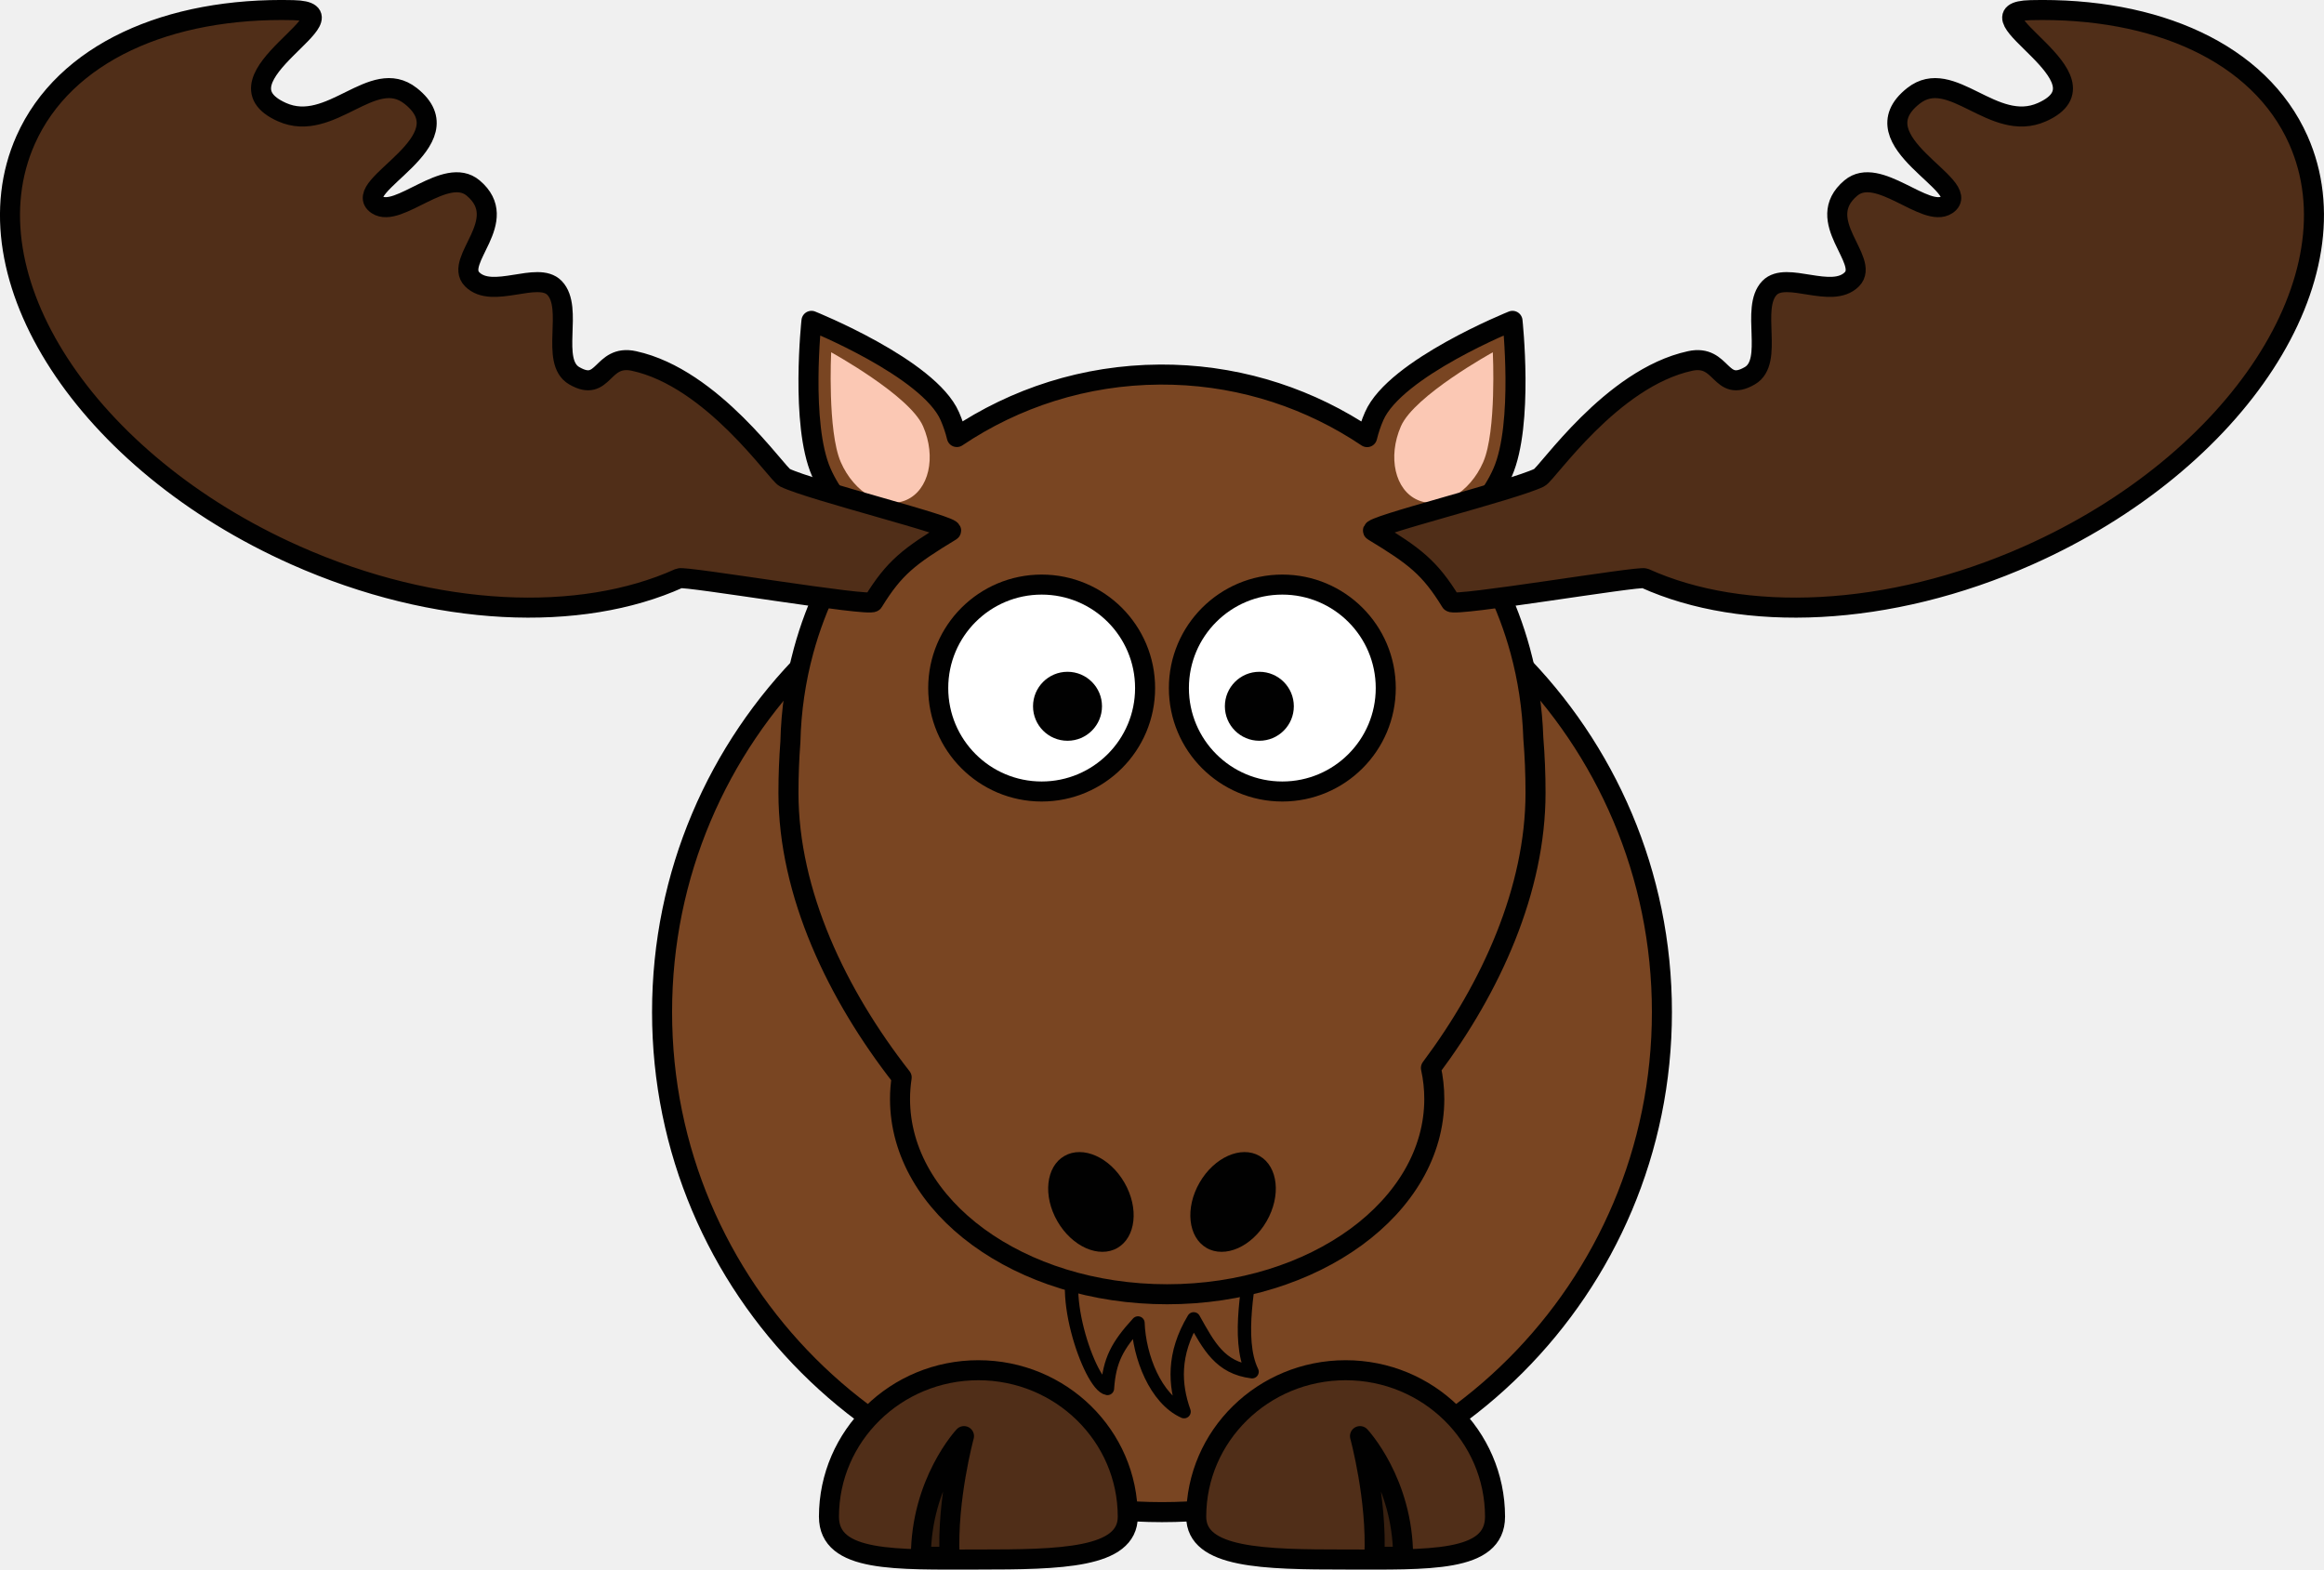
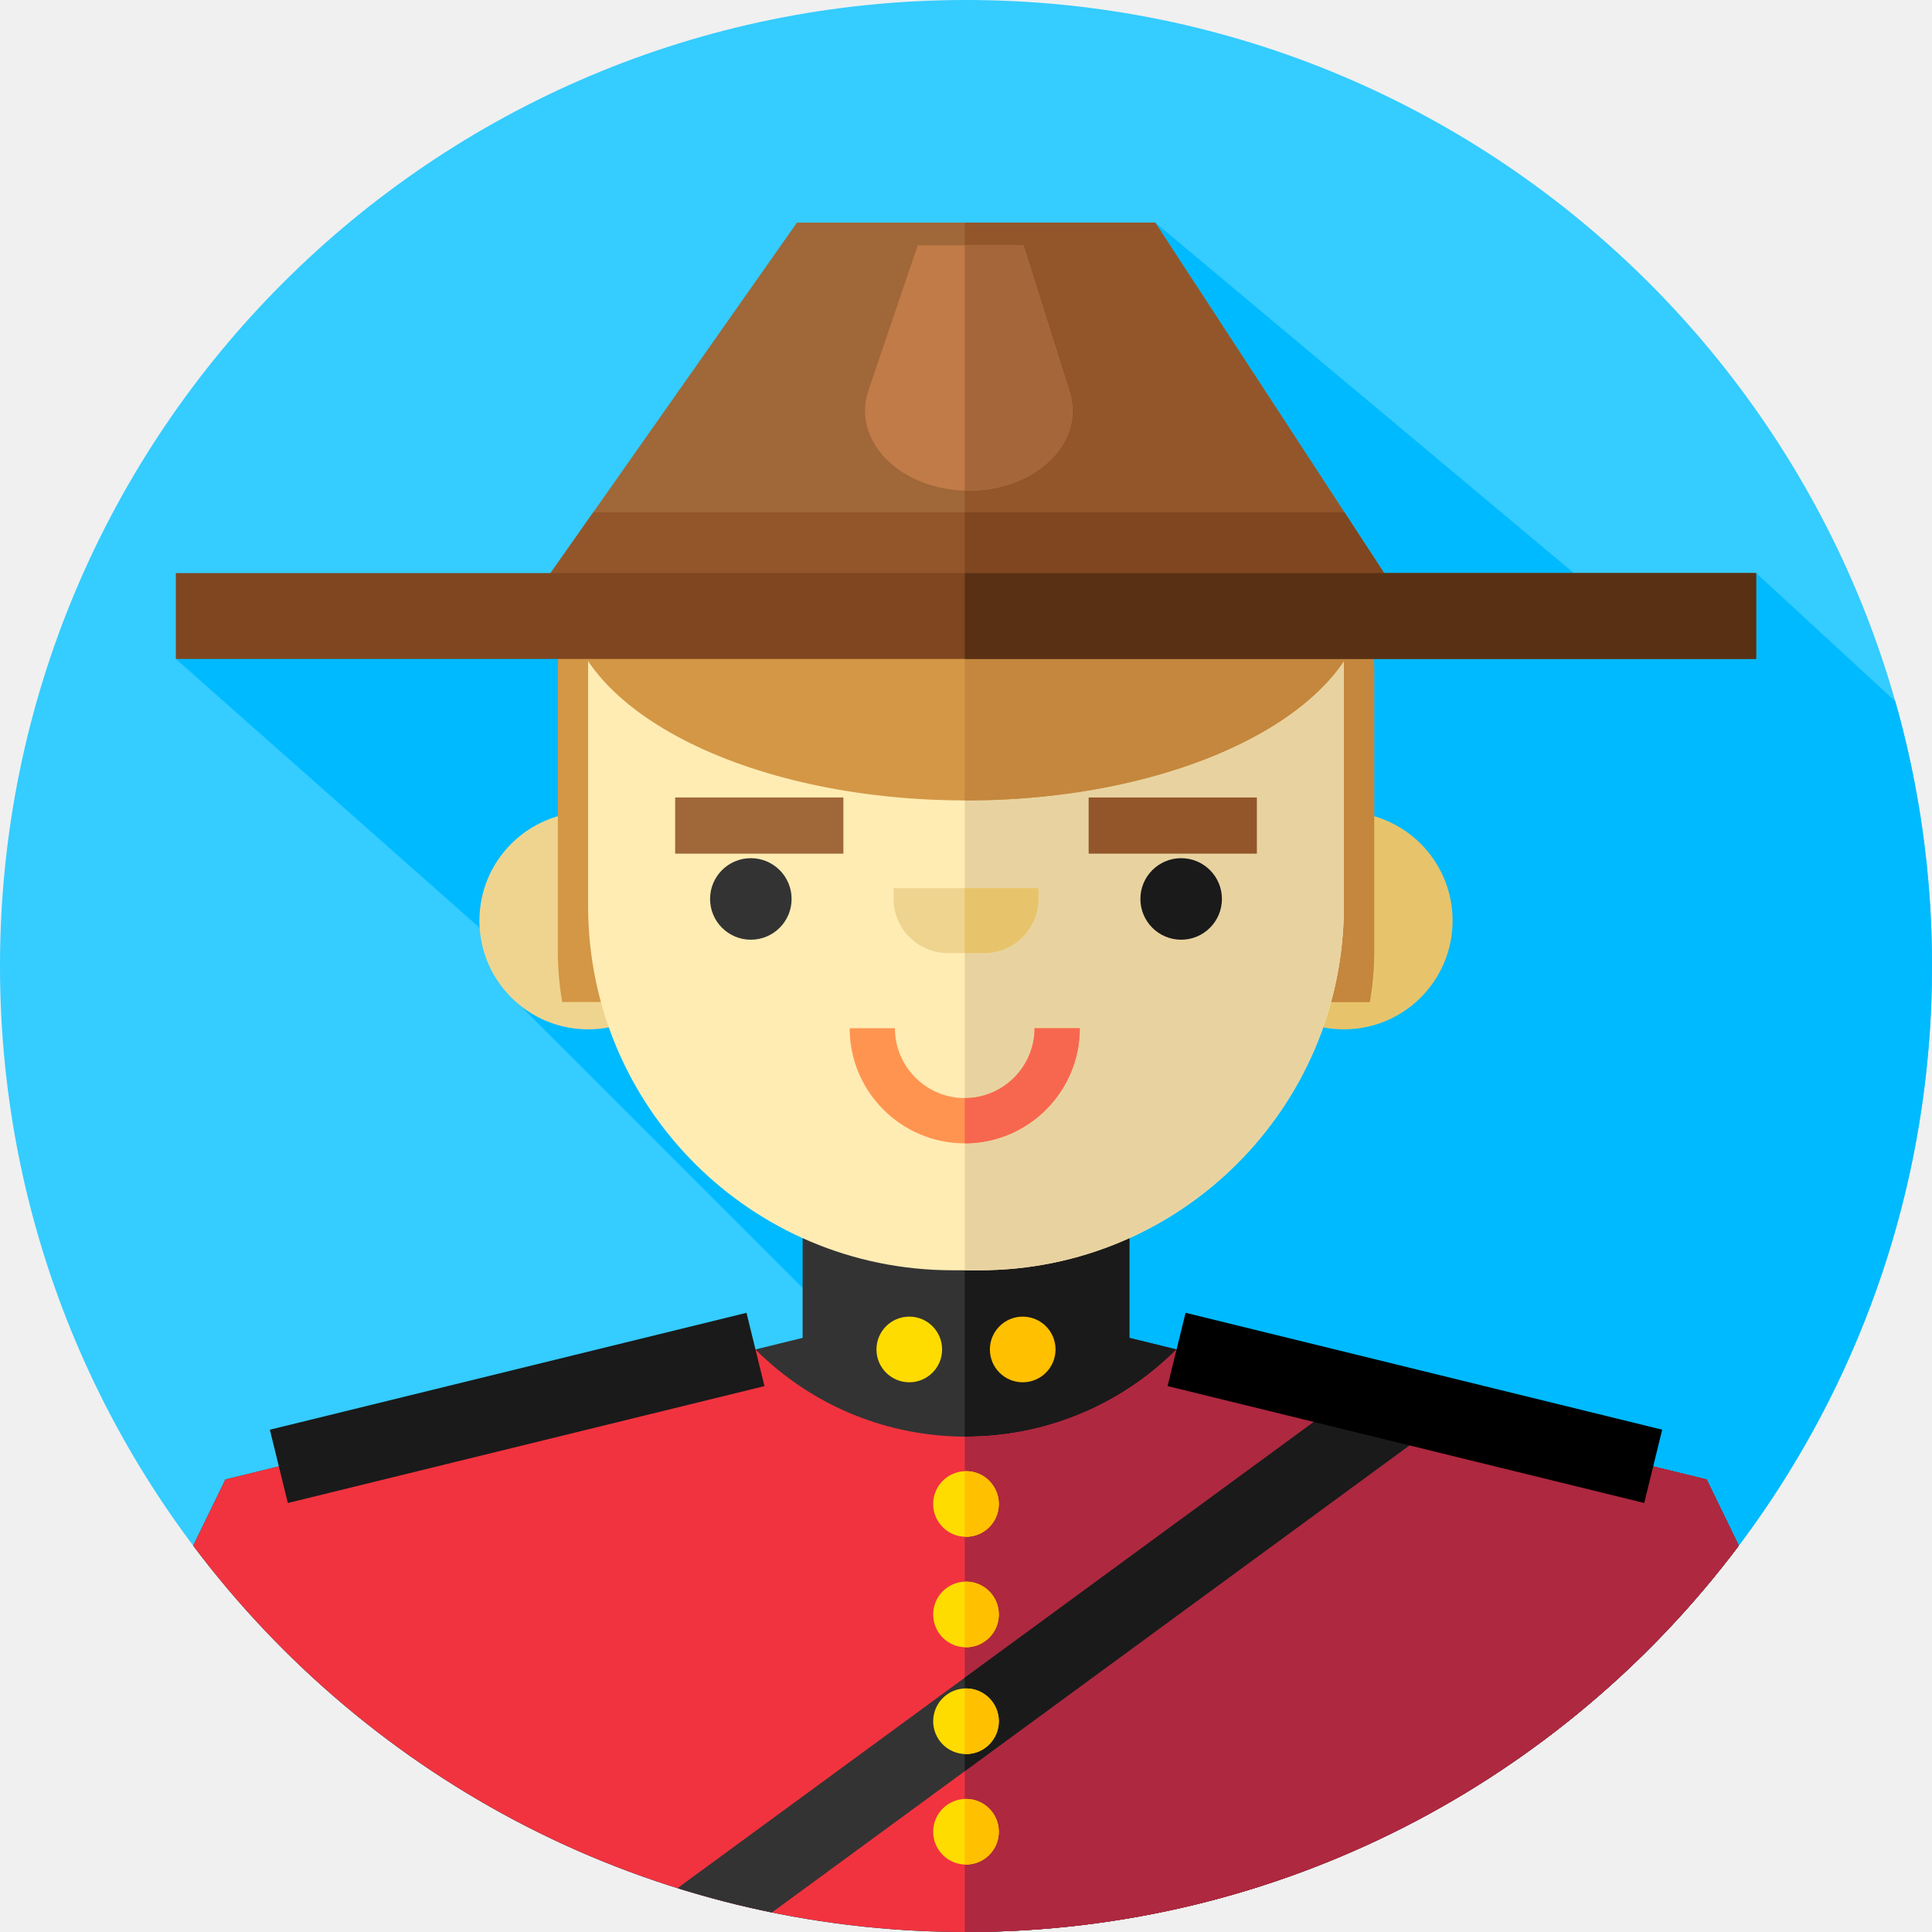
- <svg xmlns="http://www.w3.org/2000/svg" enable-background="new 0 0 695.963 470.07" viewBox="0 0 695.963 470.07">
-   <g transform="translate(-183.13 -370.09)">
-     <path d="m680.82 673.19c0.024 82.702-67.013 149.76-149.71 149.76s-149.74-67.056-149.71-149.76c-0.025-82.702 67.012-149.76 149.71-149.76s149.74 67.056 149.71 149.76z" fill="#794522" stroke="#010101" stroke-linecap="round" stroke-linejoin="round" stroke-width="6" />
-     <path d="m507.161,745.297c-8.482,8.43 2.326,39.791 7.615,40.619 .566-8.409 2.96-12.866 9.145-19.614 .363,10.06 5.273,22.746 13.799,26.562-2.828-7.944-3.468-17.241 2.882-27.796 4.598,8.204 7.899,14.628 17.485,15.836-4.831-9.832-.629-27.697.11-35.341" fill="#794522" stroke="#010101" stroke-linecap="round" stroke-linejoin="round" stroke-width="4" />
-     <path d="m642.971,607.522c0-5.553-.221-11.019-.661-16.38-.296-9.03-1.64-17.79-3.915-26.162-3.764-13.849-10.088-26.617-18.4-37.783 5.332-3.255 10.117-8.715 13.159-15.701 6.284-14.431 2.923-45.314 2.923-45.314s-35.147,14.116-41.431,28.547c-.906,2.082-1.603,4.184-2.108,6.272-16.757-11.26-36.692-18.058-58.161-18.688-1.082-.022-2.167-.041-3.267-.041l-.678-.004c-22.454.131-43.327,7.001-60.759,18.704-.506-2.079-1.199-4.171-2.102-6.243-6.283-14.432-41.432-28.547-41.432-28.547s-3.36,30.883 2.924,45.314c3.036,6.973 7.809,12.425 13.128,15.682-8.325,11.179-14.657,23.965-18.422,37.834-2.366,8.717-3.729,17.855-3.942,27.281-.38,4.993-.582,10.071-.582,15.228 0,30.135 14.564,60.525 33.906,85.234-.317,2.117-.494,4.268-.494,6.447 0,32.309 35.818,58.5 80,58.5s80-26.191 80-58.5c0-3.154-.352-6.248-1.009-9.268 18.075-24.178 31.323-53.414 31.323-82.412z" fill="#794522" stroke="#010101" stroke-linecap="round" stroke-linejoin="round" stroke-width="6" />
-     <path d="m459.56 497.75c4.021 9.236 1.765 19.125-5.041 22.089s-15.583-2.122-19.604-11.358-2.88-32.889-2.88-32.889 23.503 12.921 27.525 22.158z" fill="#fbc8b4" />
-     <path d="m602.66 497.75c-4.021 9.236-1.765 19.125 5.041 22.089s15.583-2.122 19.604-11.358 2.88-32.889 2.88-32.889-23.503 12.921-27.525 22.158z" fill="#fbc8b4" />
-     <path d="m306.09 398.8c17.393 13.709-18.531 27.054-9.997 32.641 6.357 4.16 20.579-11.899 28.741-5.034 11.642 9.793-5.97 21.654-0.292 27.344 6.067 6.078 19.613-2.612 24.637 2.555 5.86 6.029-1.455 22.01 5.901 26.303 9.069 5.293 8.086-6.539 17.899-4.411 23.62 5.123 42.771 33.761 45.178 34.94 7.772 3.808 51.806 14.702 49.74 15.956-12.501 7.584-16.938 10.966-23.267 21.26-0.951 1.547-56.394-7.839-58.086-7.074-29.472 13.334-72.822 11.844-114.91-6.875-62.782-27.924-98.97-83.615-80.83-124.39 11.633-26.144 42.773-39.807 80.173-38.887 20.929 0.517-25.912 20.53-3.386 30.549 14.615 6.502 27.114-13.846 38.495-4.876z" fill="#502e18" stroke="#010101" stroke-linejoin="round" stroke-width="6" />
-     <path d="m756.14 398.8c-17.391 13.709 18.528 27.054 9.995 32.641-6.355 4.16-20.576-11.899-28.737-5.034-11.641 9.793 5.97 21.654 0.293 27.344-6.066 6.078-19.61-2.612-24.634 2.555-5.859 6.029 1.454 22.01-5.9 26.303-9.067 5.293-8.085-6.539-17.896-4.411-23.617 5.123-42.766 33.761-45.172 34.94-7.771 3.808-51.8 14.702-49.733 15.956 12.5 7.584 16.936 10.966 23.264 21.26 0.951 1.547 56.387-7.839 58.079-7.074 29.468 13.334 72.812 11.844 114.89-6.875 62.773-27.924 98.958-83.615 80.819-124.39-11.632-26.144-42.768-39.807-80.163-38.887-20.926 0.517 25.908 20.53 3.386 30.549-14.616 6.502-27.112-13.846-38.492-4.876z" fill="#502e18" stroke="#010101" stroke-linejoin="round" stroke-width="6" />
-     <path d="m598.12 576.15c6e-3 17.111-13.864 30.984-30.976 30.984s-30.979-13.874-30.974-30.984c-5e-3 -17.111 13.864-30.984 30.974-30.984s30.982 13.873 30.976 30.984z" fill="#fff" stroke="#010101" stroke-linecap="round" stroke-linejoin="round" stroke-width="6" />
-     <path d="m570.59 581.61c3e-3 5.704-4.621 10.328-10.326 10.328-5.702 0-10.325-4.625-10.324-10.328s4.622-10.328 10.324-10.328c5.705 0 10.329 4.624 10.326 10.328z" fill="#010101" />
-     <path d="m526.05 576.15c6e-3 17.111-13.864 30.984-30.975 30.984s-30.98-13.874-30.976-30.984c-5e-3 -17.111 13.864-30.984 30.976-30.984s30.981 13.873 30.975 30.984z" fill="#fff" stroke="#010101" stroke-linecap="round" stroke-linejoin="round" stroke-width="6" />
-     <path d="m513.14 581.61c0 5.704-4.622 10.328-10.326 10.328s-10.326-4.625-10.325-10.328 4.622-10.328 10.325-10.328 10.326 4.624 10.326 10.328z" fill="#010101" />
-     <path d="m541.36 824.32c0 12.426 20.045 12.823 44.742 12.823s44.742 0.948 44.742-12.823c0-24.214-20.045-43.866-44.742-43.866s-44.742 19.652-44.742 43.866z" fill="#502e18" stroke="#010101" stroke-linecap="round" stroke-linejoin="round" stroke-width="6" />
-     <path d="m603.31 836.32c0-22.37-12.907-36.137-12.907-36.137s5.163 18.93 4.302 36.137h8.605z" fill="#010101" fill-opacity=".314" stroke="#010101" stroke-linejoin="round" stroke-width="6" />
-     <path d="m520.86 824.32c0 12.426-20.044 12.823-44.742 12.823s-44.741 0.948-44.741-12.823c0-24.214 20.044-43.866 44.741-43.866s44.742 19.652 44.742 43.866z" fill="#502e18" stroke="#010101" stroke-linecap="round" stroke-linejoin="round" stroke-width="6" />
-     <path d="m458.91 836.32c0-22.37 12.906-36.137 12.906-36.137s-5.163 18.93-4.303 36.137h-8.603z" fill="#010101" fill-opacity=".314" stroke="#010101" stroke-linejoin="round" stroke-width="6" />
-     <path d="m562.43 735.85c-4.387 7.604-12.439 11.176-17.981 7.974s-6.477-11.957-2.087-19.559 12.439-11.172 17.981-7.973 6.477 11.959 2.087 19.558z" fill="#010101" />
-     <path d="m499.79 735.85c4.388 7.604 12.438 11.176 17.981 7.974s6.478-11.957 2.086-19.559-12.438-11.172-17.981-7.973-6.476 11.959-2.086 19.558z" fill="#010101" />
+ <svg xmlns="http://www.w3.org/2000/svg" version="1.1" id="Layer_1" x="0px" y="0px" viewBox="0 0 512 512" style="enable-background:new 0 0 512 512;" xml:space="preserve">
+   <circle style="fill:#35CCFF;" cx="256" cy="256" r="256" />
+   <path style="fill:#00BAFF;" d="M502.272,185.863l-36.873-33.995l-34.733,11.378L306.148,59l-53.241,81.157L46.6,174.625  l92.846,82.179L133.39,262l227.562,227.562c0.001,0,0.003-0.001,0.004-0.002c0.529-0.238,1.052-0.484,1.579-0.726  c1.409-0.646,2.816-1.295,4.211-1.966c0.132-0.063,0.263-0.126,0.394-0.189C452.86,445.304,512,357.56,512,256  C512,231.68,508.608,208.152,502.272,185.863z" />
+   <path style="fill:#333333;" d="M460.799,409.616l-8.525-17.542l-152.978-37.523v-30.788h-86.591v30.788L59.726,392.075  l-8.525,17.542C97.907,471.784,172.255,512,256,512S414.093,471.785,460.799,409.616z" />
+   <path style="fill:#1A1A1A;" d="M452.274,392.075l-152.978-37.523v-30.788h-43.629v188.234c0.111,0,0.222,0.002,0.333,0.002  c83.745,0,158.093-40.215,204.799-102.384L452.274,392.075z" />
+   <path style="fill:#F1333F;" d="M452.274,392.075l-140.48-34.457l0,0c-30.814,30.814-80.774,30.814-111.589,0l0,0l-140.48,34.457  L51.2,409.617C97.907,471.784,172.255,512,256,512s158.093-40.215,204.799-102.384L452.274,392.075z" />
+   <path style="fill:#AE283F;" d="M452.274,392.075l-140.479-34.458l0,0c-15.492,15.492-35.823,23.188-56.127,23.103v131.277  c0.111,0,0.222,0.002,0.333,0.002c83.745,0,158.093-40.215,204.799-102.384L452.274,392.075z" />
+   <path style="fill:#333333;" d="M179.546,500.381c8.173,2.555,16.522,4.709,25.024,6.444l172.424-126.331l-5.629-8.265l-12.669-3.108  L179.546,500.381z" />
+   <polygon style="fill:#1A1A1A;" points="371.365,372.229 358.697,369.122 255.667,444.609 255.667,469.388 376.994,380.494 " />
+   <circle style="fill:#EFD48F;" cx="155.86" cy="243.98" r="28.808" />
+   <circle style="fill:#E7C46B;" cx="356.14" cy="243.98" r="28.808" />
+   <path style="fill:#D39746;" d="M364.171,252.096V177.51C364.171,126.97,315.741,86,256,86l0,0  c-59.741,0-108.171,40.97-108.171,91.51v74.587c0,4.568,0.401,9.056,1.165,13.445h214.012  C363.77,261.153,364.171,256.664,364.171,252.096z" />
+   <path style="fill:#C4873D;" d="M256,86L256,86c-0.112,0-0.222,0.003-0.333,0.003v179.538h107.339  c0.764-4.388,1.165-8.877,1.165-13.444V177.51C364.171,126.97,315.741,86,256,86z" />
+   <path style="fill:#FFECB3;" d="M259.607,336.634h-7.215c-53.315,0-96.536-43.221-96.536-96.536v-68.895  c0-53.315,43.221-96.536,96.536-96.536h7.215c53.315,0,96.536,43.221,96.536,96.536v68.895  C356.143,293.413,312.923,336.634,259.607,336.634z" />
+   <path style="fill:#E8D3A0;" d="M356.143,171.193c-0.001-9.665-1.428-18.994-4.073-27.798c-12.222-38.571-50.604-66.728-96.07-66.728  c-0.112,0-0.222,0.004-0.333,0.004v259.963h3.94c53.312,0,96.531-43.215,96.536-96.526V171.193z" />
+   <ellipse style="fill:#D39746;" cx="256" cy="156.99" rx="106.08" ry="55.13" />
+   <path style="fill:#C4873D;" d="M256,101.859c-0.111,0-0.222,0.002-0.333,0.002V212.12c0.111,0,0.222,0.002,0.333,0.002  c58.588,0,106.083-24.683,106.083-55.132C362.083,126.542,314.588,101.859,256,101.859z" />
+   <circle style="fill:#1A1A1A;" cx="313.02" cy="238.23" r="10.803" />
+   <circle style="fill:#333333;" cx="198.98" cy="238.23" r="10.803" />
+   <path style="fill:#EFD48F;" d="M260.801,252.583h-9.603c-7.955,0-14.404-6.449-14.404-14.404v-2.81h38.411v2.81  C275.206,246.134,268.757,252.583,260.801,252.583z" />
+   <path style="fill:#E7C46B;" d="M255.667,235.369v17.214h5.135c7.955,0,14.404-6.449,14.404-14.404v-2.81H255.667z" />
+   <rect x="288.5" y="211.34" style="fill:#93562A;" width="44.584" height="14.888" />
+   <rect x="178.92" y="211.34" style="fill:#A06738;" width="44.584" height="14.888" />
+   <rect x="127.061" y="308.078" transform="matrix(-0.2382 -0.9712 0.9712 -0.2382 -192.6583 595.0983)" style="fill:#1A1A1A;" width="19.999" height="130.058" />
+   <rect x="309.928" y="363.098" transform="matrix(-0.9712 -0.2382 0.2382 -0.9712 650.2474 824.7706)" width="130.058" height="19.999" />
+   <circle style="fill:#FFDC00;" cx="256" cy="398.57" r="8.7" />
+   <g>
+     <path style="fill:#FFC000;" d="M256,389.866c-0.113,0-0.222,0.012-0.333,0.017v17.367c0.112,0.004,0.221,0.017,0.333,0.017   c4.805,0,8.7-3.895,8.7-8.7C264.7,393.761,260.805,389.866,256,389.866z" />
+     <circle style="fill:#FFC000;" cx="271.03" cy="357.62" r="8.7" />
  </g>
+   <g>
+     <circle style="fill:#FFDC00;" cx="240.97" cy="357.62" r="8.7" />
+     <circle style="fill:#FFDC00;" cx="256" cy="427.85" r="8.7" />
+   </g>
+   <path style="fill:#FFC000;" d="M256,419.147c-0.113,0-0.222,0.013-0.333,0.017v17.367c0.112,0.004,0.221,0.017,0.333,0.017  c4.805,0,8.7-3.896,8.7-8.7C264.7,423.042,260.805,419.147,256,419.147z" />
+   <circle style="fill:#FFDC00;" cx="256" cy="456.15" r="8.7" />
+   <path style="fill:#FFC000;" d="M256,447.452c-0.113,0-0.222,0.013-0.333,0.017v17.366c0.112,0.004,0.221,0.017,0.333,0.017  c4.805,0,8.7-3.895,8.7-8.7C264.7,451.348,260.805,447.452,256,447.452z" />
+   <circle style="fill:#FFDC00;" cx="256" cy="485.43" r="8.7" />
+   <path style="fill:#FFC000;" d="M255.667,494.118c0.112,0.004,0.221,0.017,0.333,0.017c4.805,0,8.7-3.895,8.7-8.7  c0-4.805-3.895-8.7-8.7-8.7c-0.113,0-0.222,0.013-0.333,0.017" />
+   <polygon style="fill:#A06738;" points="375.648,165.442 136.352,165.442 211.198,59 306.148,59 " />
+   <g>
+     <polygon style="fill:#93562A;" points="306.148,59 255.667,59 255.667,165.443 375.648,165.443  " />
+     <polygon style="fill:#93562A;" points="157.223,135.761 136.352,165.443 375.648,165.443 356.268,135.761  " />
+   </g>
+   <polygon style="fill:#7F4620;" points="356.268,135.761 255.667,135.761 255.667,165.443 375.648,165.443 " />
+   <path style="fill:#C17B48;" d="M256.738,130.029L256.738,130.029c-18.011,0-31.156-13.129-26.594-26.561l13.059-38.448h28.009  l12.239,38.81C287.658,117.172,274.549,130.029,256.738,130.029z" />
+   <path style="fill:#A5663A;" d="M283.45,103.83l-12.239-38.81h-15.545v64.984c0.356,0.011,0.711,0.024,1.071,0.024l0,0  C274.549,130.029,287.658,117.172,283.45,103.83z" />
+   <rect x="46.6" y="151.87" style="fill:#7F4620;" width="418.8" height="22.757" />
+   <rect x="255.67" y="151.87" style="fill:#593014;" width="209.73" height="22.758" />
+   <path style="fill:#FF9451;" d="M255.667,303c-16.818,0-30.5-13.682-30.5-30.5h12c0,10.201,8.299,18.5,18.5,18.5  s18.5-8.299,18.5-18.5h12C286.167,289.318,272.485,303,255.667,303z" />
+   <path style="fill:#F7674F;" d="M255.667,291c10.201,0,18.5-8.299,18.5-18.5h12c0,16.818-13.682,30.5-30.5,30.5L255.667,291  L255.667,291z" />
+   <g>
+ </g>
+   <g>
+ </g>
+   <g>
+ </g>
+   <g>
+ </g>
+   <g>
+ </g>
+   <g>
+ </g>
+   <g>
+ </g>
+   <g>
+ </g>
+   <g>
+ </g>
+   <g>
+ </g>
+   <g>
+ </g>
+   <g>
+ </g>
+   <g>
+ </g>
+   <g>
+ </g>
+   <g>
+ </g>
</svg>
